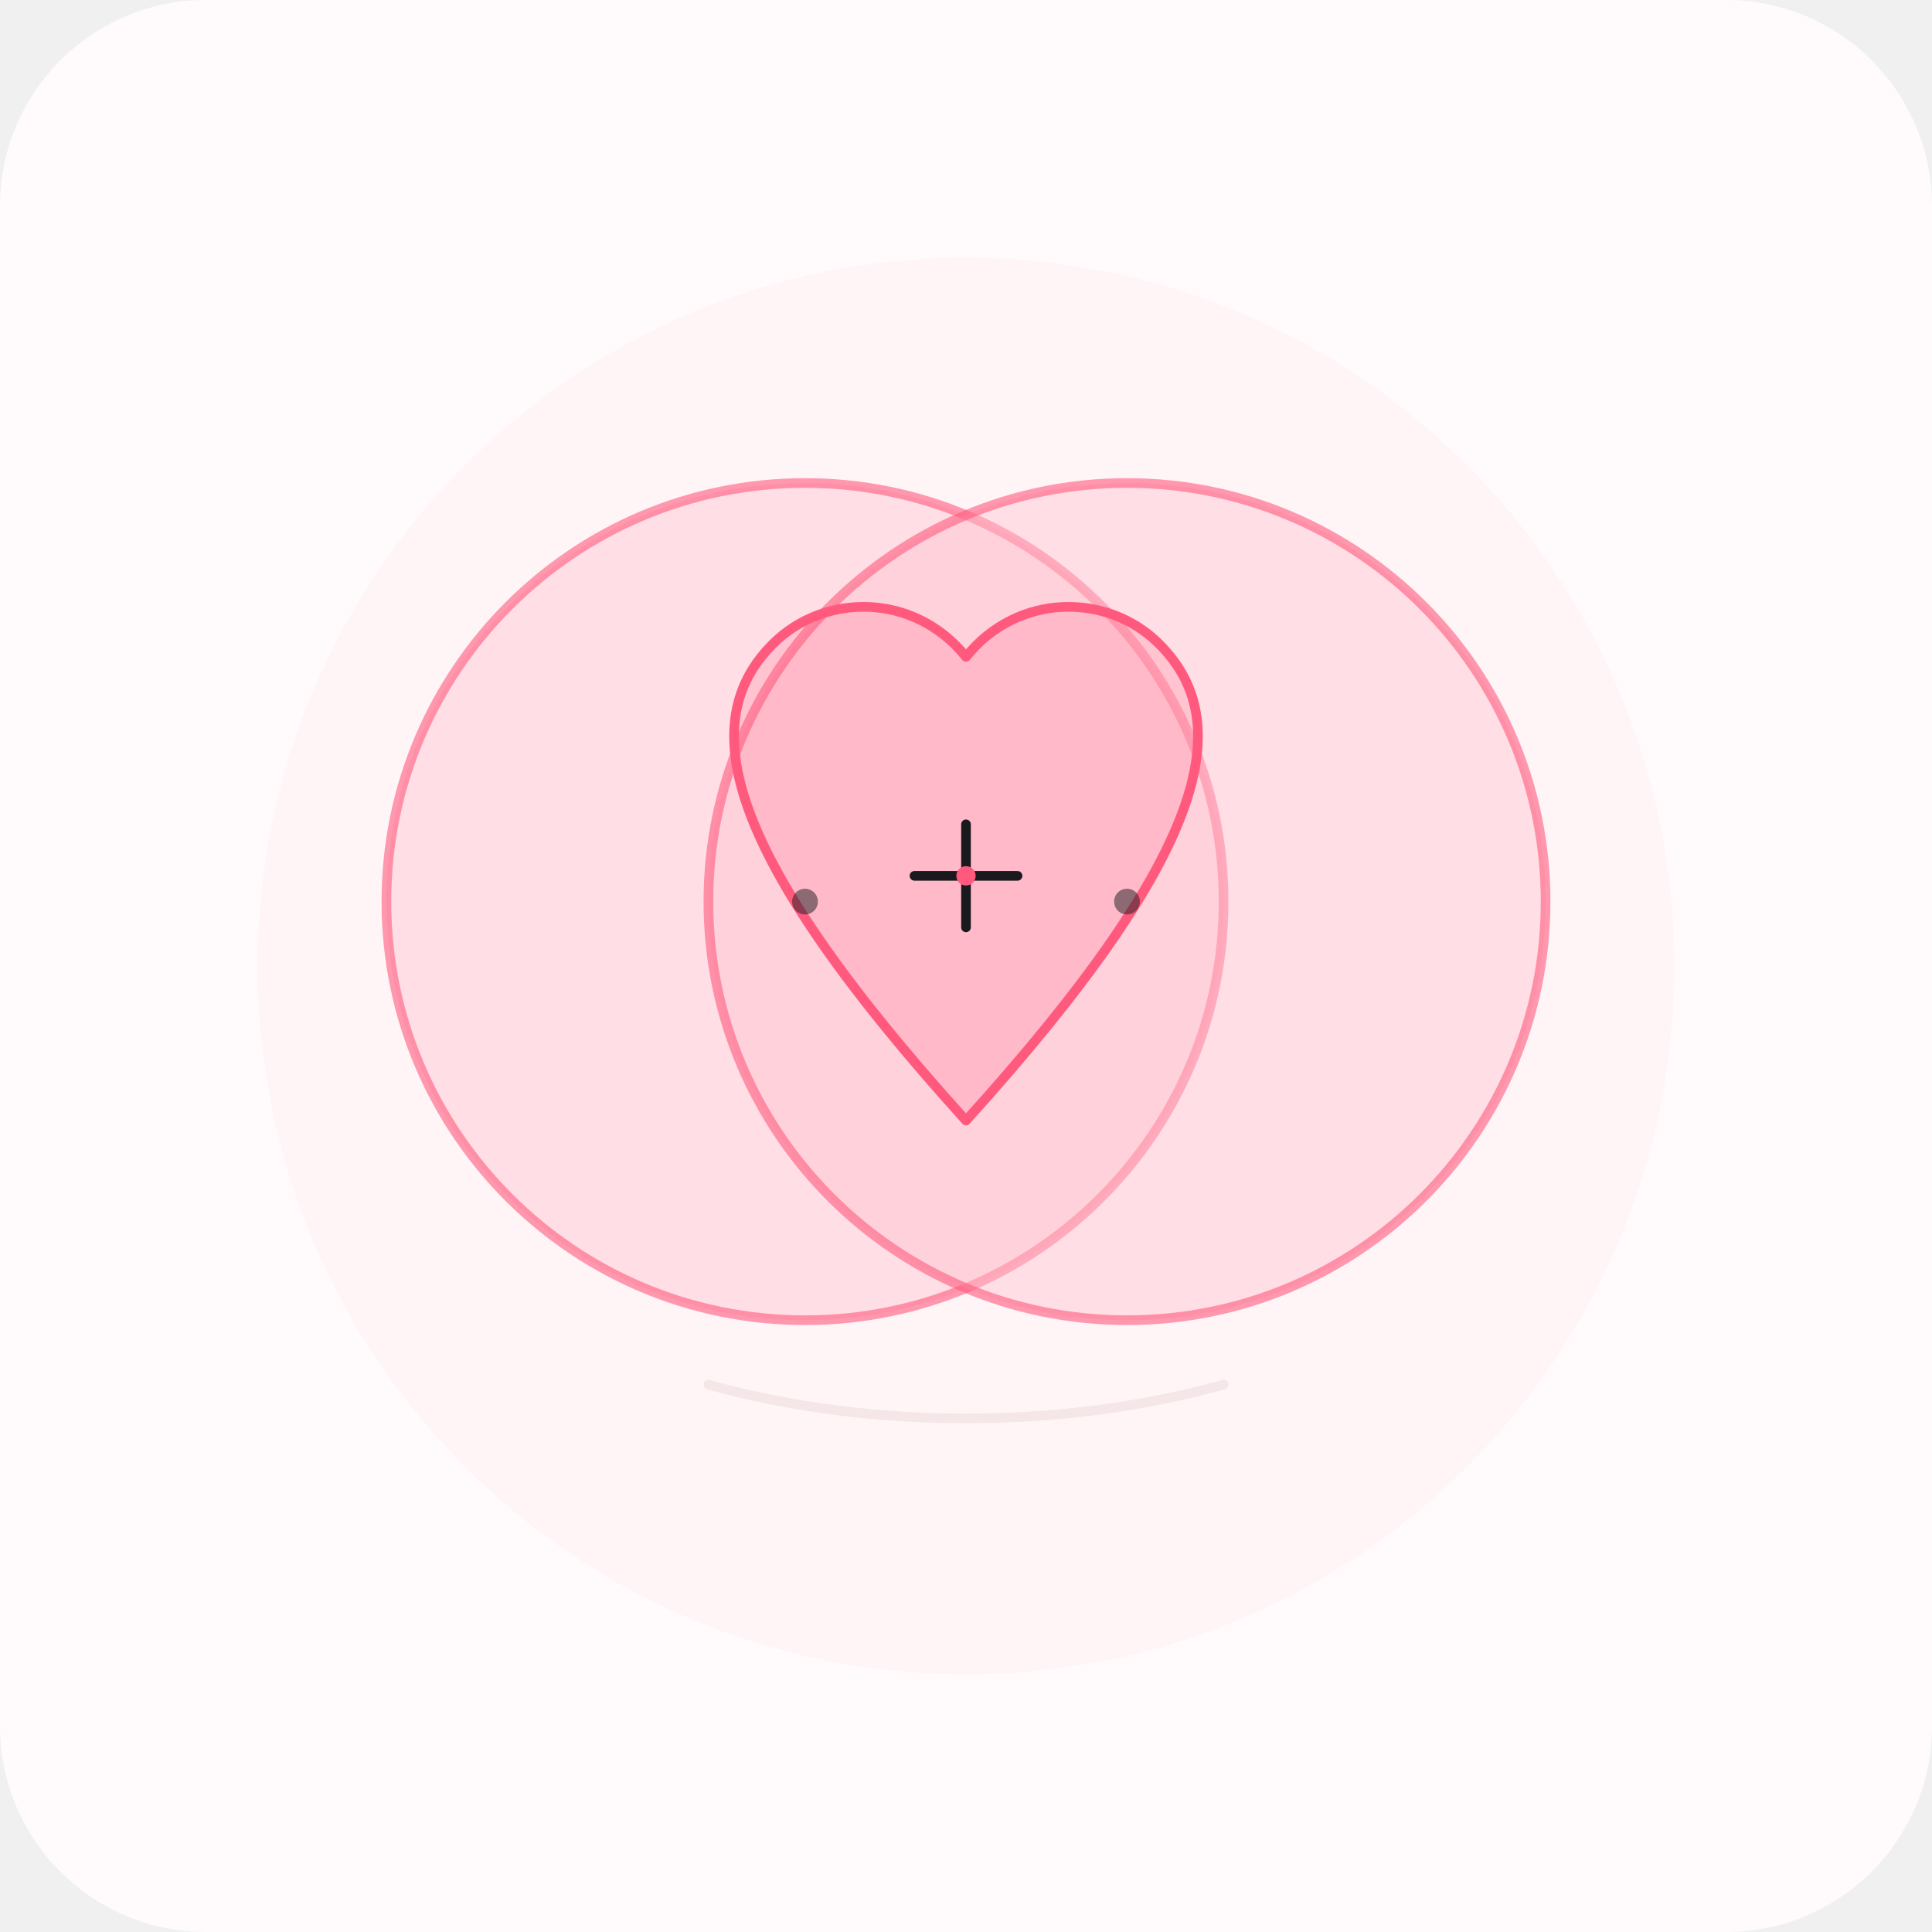
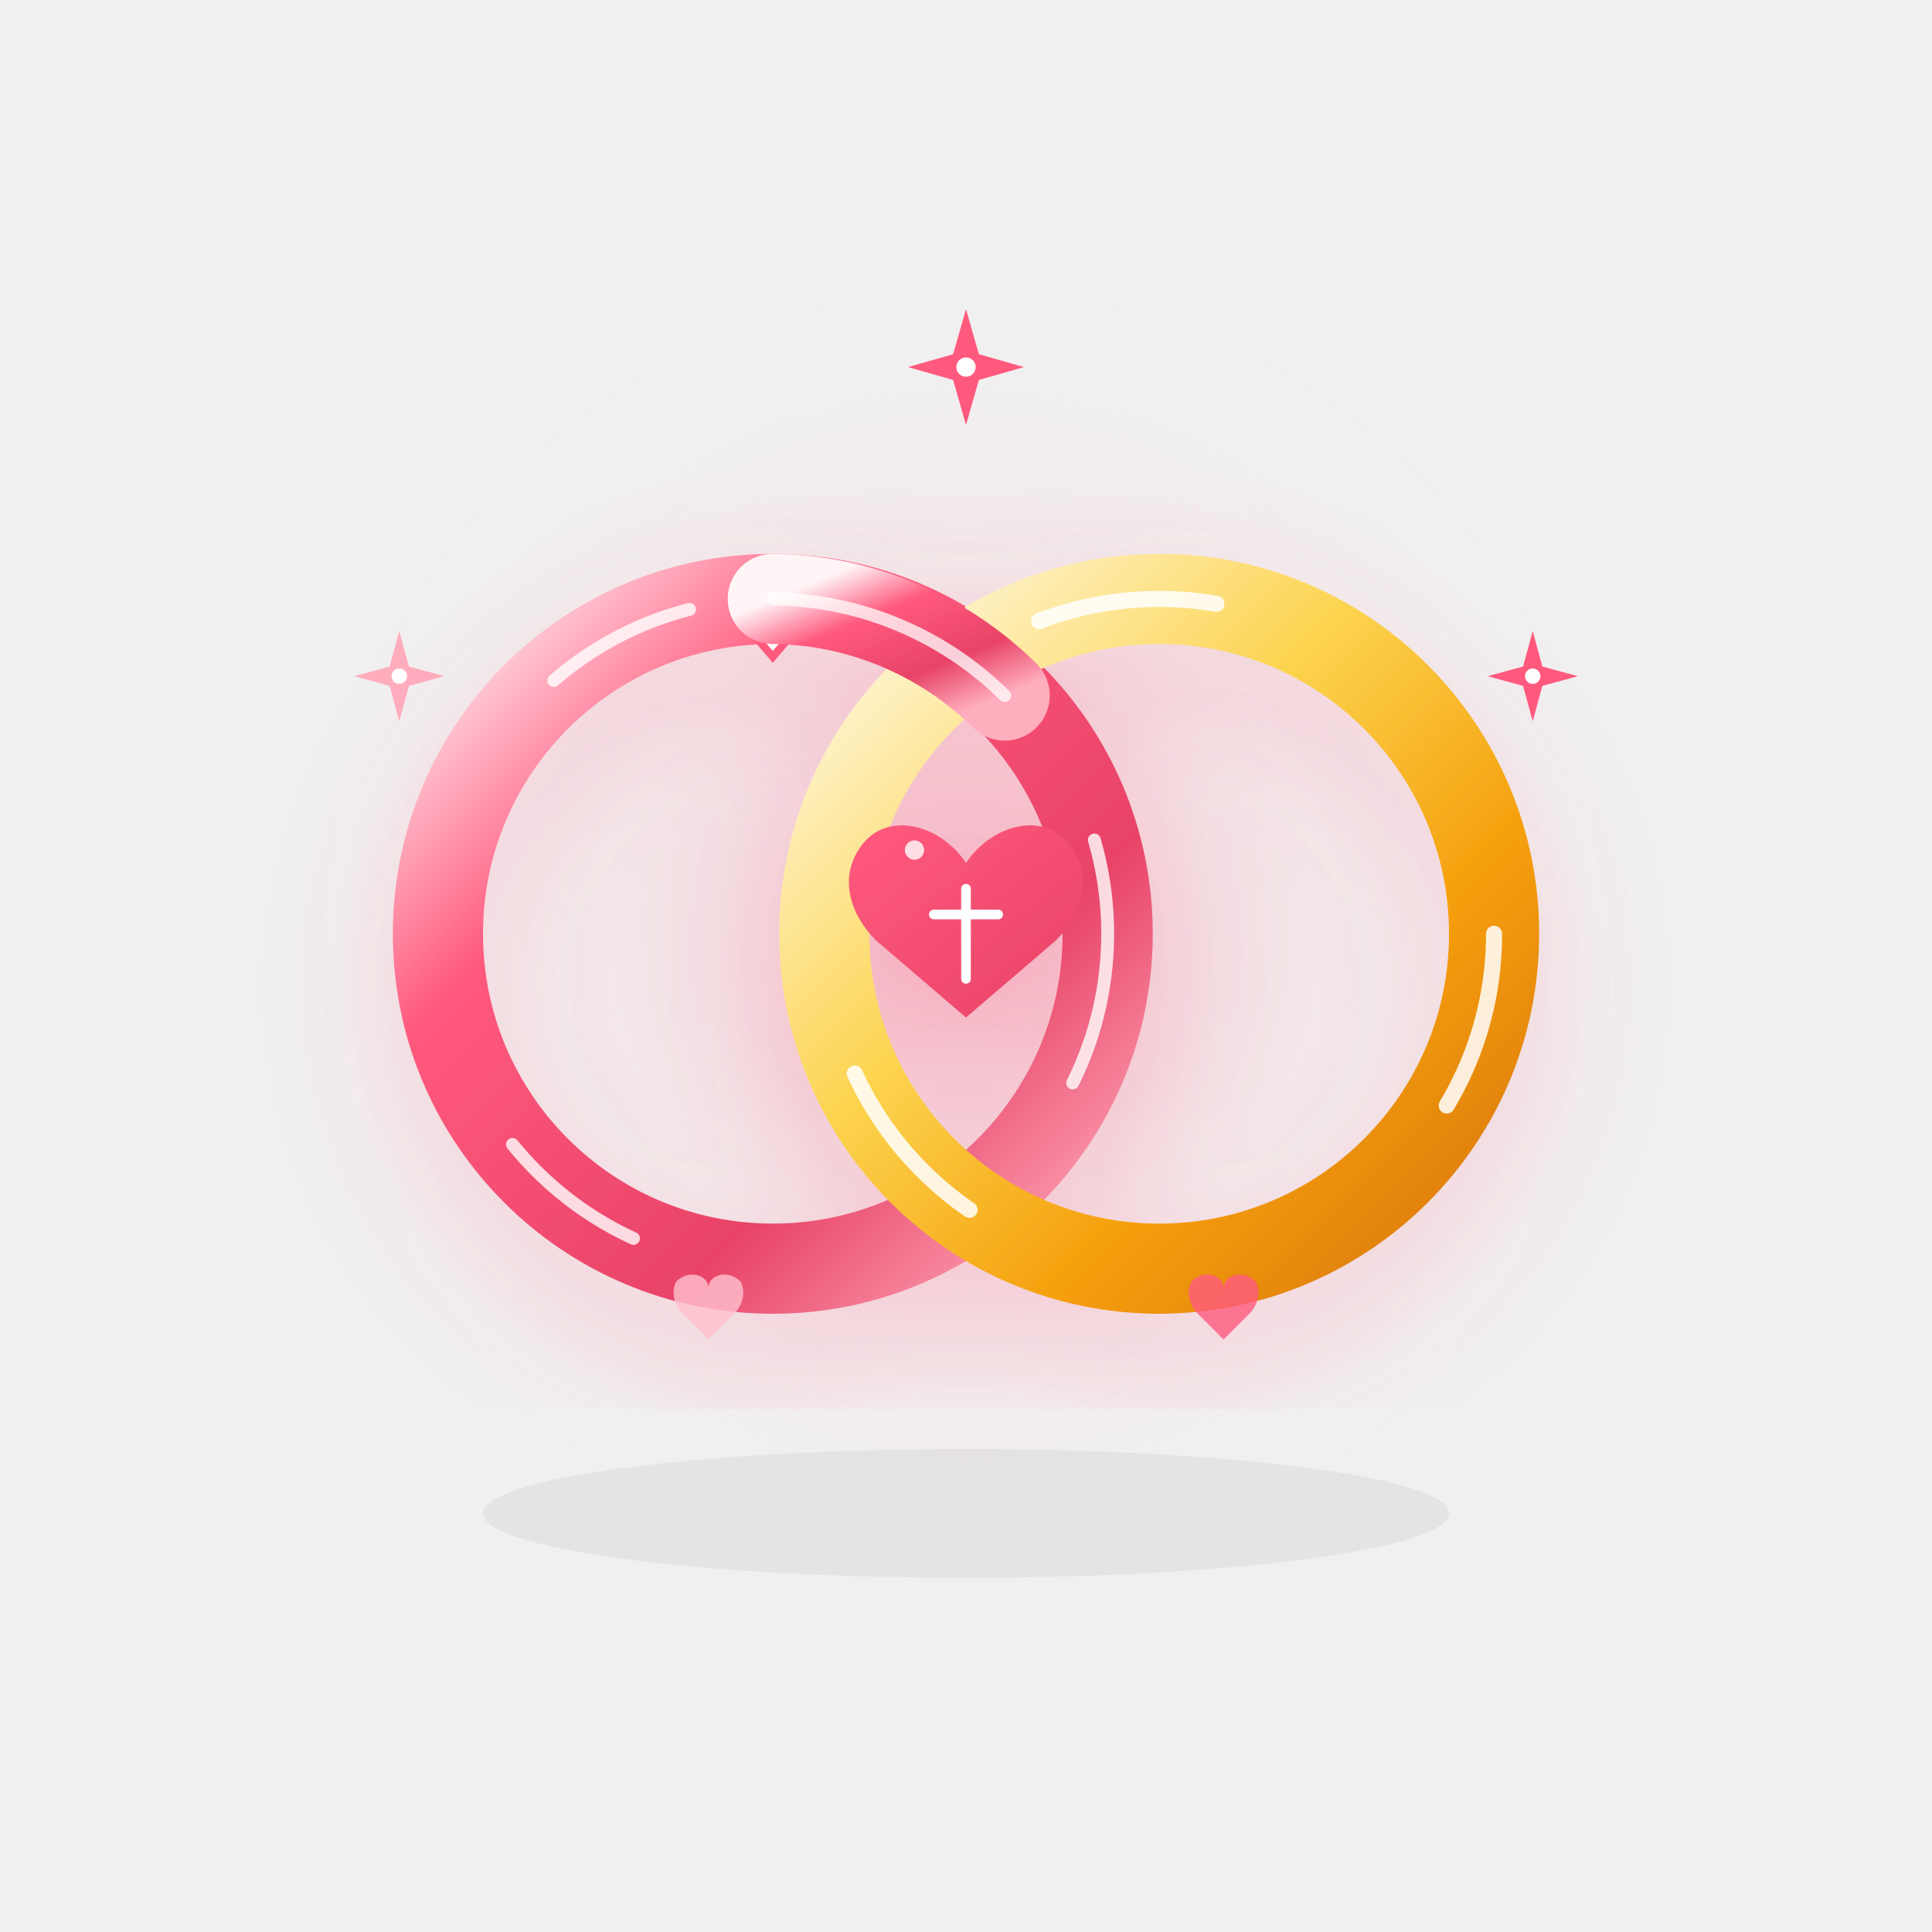
- <svg xmlns="http://www.w3.org/2000/svg" width="300" height="300" viewBox="0 0 300 300" fill="none">
-   <rect width="300" height="300" rx="32" fill="#FFFBFC" />
-   <circle cx="150" cy="150" r="110" fill="#FFF5F7" />
-   <circle cx="125" cy="140" r="65" fill="#FFC2CE" fill-opacity="0.45" stroke="#FF5A7E" stroke-width="1.5" stroke-opacity="0.6" />
-   <circle cx="175" cy="140" r="65" fill="#FFC2CE" fill-opacity="0.45" stroke="#FF5A7E" stroke-width="1.5" stroke-opacity="0.6" />
-   <path d="M150 102C142 92 128 92 120 100C108 112 112 132 150 174C188 132 192 112 180 100C172 92 158 92 150 102Z" fill="#FF5A7E" fill-opacity="0.2" stroke="#FF5A7E" stroke-width="1.5" stroke-linejoin="round" />
-   <path d="M150 128V144M142 136H158" stroke="#1A1A1E" stroke-width="1.5" stroke-linecap="round" />
-   <circle cx="150" cy="136" r="1.5" fill="#FF5A7E" />
-   <circle cx="125" cy="140" r="2" fill="#1A1A1E" fill-opacity="0.5" />
-   <circle cx="175" cy="140" r="2" fill="#1A1A1E" fill-opacity="0.5" />
-   <path d="M110 215C135 222 165 222 190 215" stroke="#F5E6E8" stroke-width="1.5" stroke-linecap="round" />
+ <svg xmlns="http://www.w3.org/2000/svg" viewBox="0 0 300 300" fill="none">
+   <defs>
+     <radialGradient id="mi-glow" cx="50%" cy="50%" r="50%">
+       <stop offset="0%" stop-color="#FF5A7E" stop-opacity="0.32" />
+       <stop offset="50%" stop-color="#FFC2CE" stop-opacity="0.18" />
+       <stop offset="100%" stop-color="#FFFBFC" stop-opacity="0" />
+     </radialGradient>
+     <linearGradient id="mi-ring-a" x1="0%" y1="0%" x2="100%" y2="100%">
+       <stop offset="0%" stop-color="#FFF5F7" />
+       <stop offset="30%" stop-color="#FF5A7E" />
+       <stop offset="70%" stop-color="#E84367" />
+       <stop offset="100%" stop-color="#FFAEBE" />
+     </linearGradient>
+     <linearGradient id="mi-ring-b" x1="100%" y1="0%" x2="0%" y2="100%">
+       <stop offset="0%" stop-color="#FFFFFF" />
+       <stop offset="35%" stop-color="#FFD6DE" />
+       <stop offset="75%" stop-color="#FF5A7E" />
+       <stop offset="100%" stop-color="#C22047" />
+     </linearGradient>
+     <linearGradient id="mi-gold" x1="0%" y1="0%" x2="100%" y2="100%">
+       <stop offset="0%" stop-color="#FFFBEB" />
+       <stop offset="40%" stop-color="#FCD34D" />
+       <stop offset="70%" stop-color="#F59E0B" />
+       <stop offset="100%" stop-color="#D97706" />
+     </linearGradient>
+     <linearGradient id="mi-heart" x1="0%" y1="0%" x2="100%" y2="100%">
+       <stop offset="0%" stop-color="#FF5A7E" />
+       <stop offset="100%" stop-color="#E84367" />
+     </linearGradient>
+     <filter id="mi-shadow" x="-20%" y="-20%" width="140%" height="140%">
+       <feDropShadow dx="0" dy="8" stdDeviation="10" flood-color="#FF5A7E" flood-opacity="0.22" />
+     </filter>
+   </defs>
+   <style>
+     @keyframes mi-pulse {
+       0%, 100% { transform: scale(1); opacity: 0.85; }
+       50% { transform: scale(1.08); opacity: 1; }
+     }
+     @keyframes mi-float {
+       0%, 100% { transform: translateY(0px) rotate(0deg); }
+       50% { transform: translateY(-6px) rotate(1.5deg); }
+     }
+     @keyframes mi-heartbeat {
+       0%, 100% { transform: scale(1); }
+       15% { transform: scale(1.18); }
+       30% { transform: scale(1.06); }
+       45% { transform: scale(1.22); }
+       75% { transform: scale(1); }
+     }
+     @keyframes mi-twinkle {
+       0%, 100% { transform: scale(0.6) rotate(0deg); opacity: 0.3; }
+       50% { transform: scale(1.2) rotate(45deg); opacity: 1; }
+     }
+     .mi-rings-group {
+       animation: mi-float 5s ease-in-out infinite;
+       transform-origin: 150px 145px;
+     }
+     .mi-glow-pulse {
+       animation: mi-pulse 4s ease-in-out infinite;
+       transform-origin: 150px 145px;
+     }
+     .mi-heart-beat {
+       animation: mi-heartbeat 2.4s ease-in-out infinite;
+       transform-origin: 150px 142px;
+     }
+     .mi-star-1 {
+       animation: mi-twinkle 3s ease-in-out infinite;
+       transform-origin: 150px 58px;
+     }
+     .mi-star-2 {
+       animation: mi-twinkle 3.2s ease-in-out infinite 0.7s;
+       transform-origin: 62px 105px;
+     }
+     .mi-star-3 {
+       animation: mi-twinkle 2.8s ease-in-out infinite 1.3s;
+       transform-origin: 238px 105px;
+     }
+   </style>
+   <circle class="mi-glow-pulse" cx="150" cy="145" r="110" fill="url(#mi-glow)" />
+   <g class="mi-star-1">
+     <path d="M150 48 L152 55 L159 57 L152 59 L150 66 L148 59 L141 57 L148 55 Z" fill="#FF5A7E" />
+     <circle cx="150" cy="57" r="1.5" fill="#FFFFFF" />
+   </g>
+   <g class="mi-star-2">
+     <path d="M62 98 L63.5 103.5 L69 105 L63.5 106.5 L62 112 L60.5 106.5 L55 105 L60.5 103.5 Z" fill="#FFAEBE" />
+     <circle cx="62" cy="105" r="1.2" fill="#FFFFFF" />
+   </g>
+   <g class="mi-star-3">
+     <path d="M238 98 L239.5 103.5 L245 105 L239.5 106.5 L238 112 L236.5 106.5 L231 105 L236.5 103.5 Z" fill="#FF5A7E" />
+     <circle cx="238" cy="105" r="1.2" fill="#FFFFFF" />
+   </g>
+   <ellipse cx="150" cy="235" rx="75" ry="10" fill="#1A1A1E" opacity="0.06" />
+   <g class="mi-rings-group" filter="url(#mi-shadow)">
+     <g>
+       <circle cx="120" cy="145" r="52" stroke="url(#mi-ring-a)" stroke-width="14" fill="none" />
+       <circle cx="120" cy="145" r="52" stroke="#FFFFFF" stroke-width="2" stroke-dasharray="24 80" stroke-linecap="round" fill="none" opacity="0.8" />
+       <g transform="translate(108, 88)">
+         <polygon points="12,0 18,7 12,14 6,7" fill="#FFFFFF" />
+         <polygon points="12,0 18,7 12,14 6,7" stroke="#FF5A7E" stroke-width="1.2" fill="none" />
+         <circle cx="12" cy="7" r="2" fill="#FFC2CE" />
+       </g>
+     </g>
+     <g>
+       <circle cx="180" cy="145" r="52" stroke="url(#mi-gold)" stroke-width="14" fill="none" />
+       <circle cx="180" cy="145" r="52" stroke="#FFFFFF" stroke-width="2.5" stroke-dasharray="28 85" stroke-linecap="round" fill="none" opacity="0.85" />
+     </g>
+     <path d="M120 93 A52 52 0 0 1 156 108" stroke="url(#mi-ring-a)" stroke-width="14" stroke-linecap="round" fill="none" />
+     <path d="M120 93 A52 52 0 0 1 156 108" stroke="#FFFFFF" stroke-width="2" stroke-linecap="round" fill="none" opacity="0.75" />
+     <g class="mi-heart-beat">
+       <path d="M150 134 C146 128 138 126 134 131 C130 136 132 142 136 146 L150 158 L164 146 C168 142 170 136 166 131 C162 126 154 128 150 134 Z" fill="url(#mi-heart)" />
+       <circle cx="142" cy="132" r="1.5" fill="#FFFFFF" opacity="0.8" />
+       <line x1="150" y1="138" x2="150" y2="152" stroke="#FFFFFF" stroke-width="1.5" stroke-linecap="round" />
+       <line x1="145" y1="142" x2="155" y2="142" stroke="#FFFFFF" stroke-width="1.5" stroke-linecap="round" />
+     </g>
+   </g>
+   <path d="M110 200 C110 198 107 197 105 199 C104 201 105 203 106 204 L110 208 L114 204 C115 203 116 201 115 199 C113 197 110 198 110 200 Z" fill="#FFC2CE" opacity="0.8" />
+   <path d="M190 200 C190 198 187 197 185 199 C184 201 185 203 186 204 L190 208 L194 204 C195 203 196 201 195 199 C193 197 190 198 190 200 Z" fill="#FF5A7E" opacity="0.8" />
</svg>
